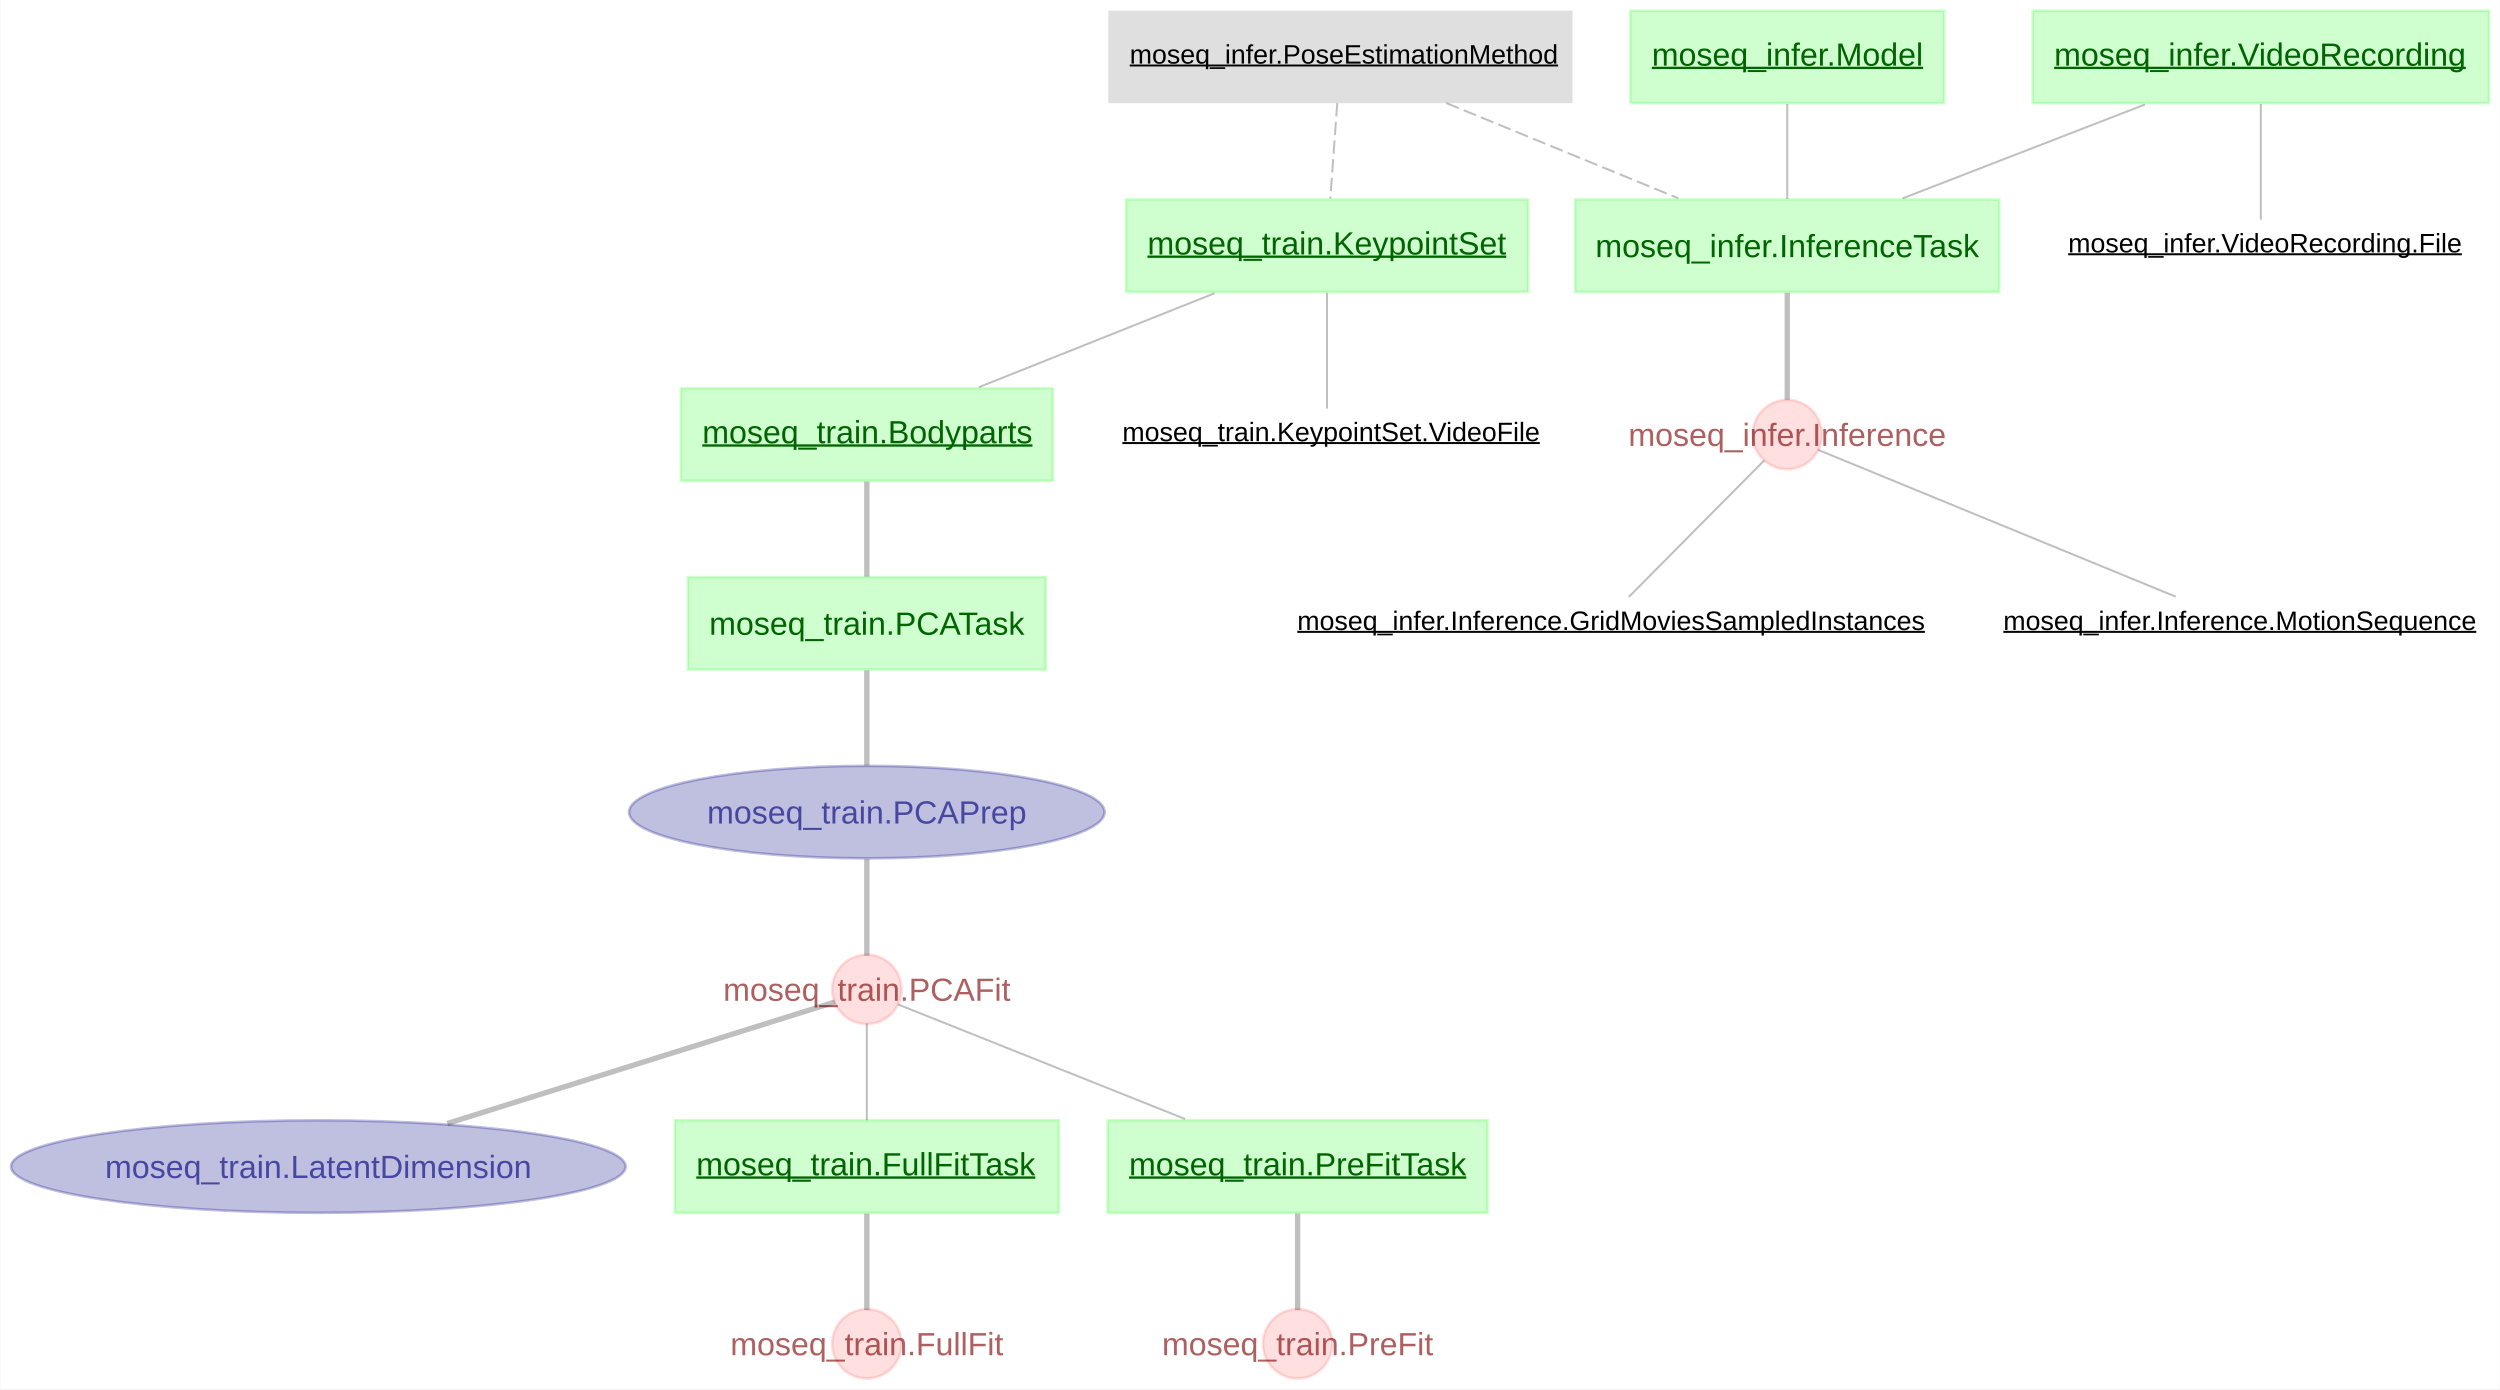
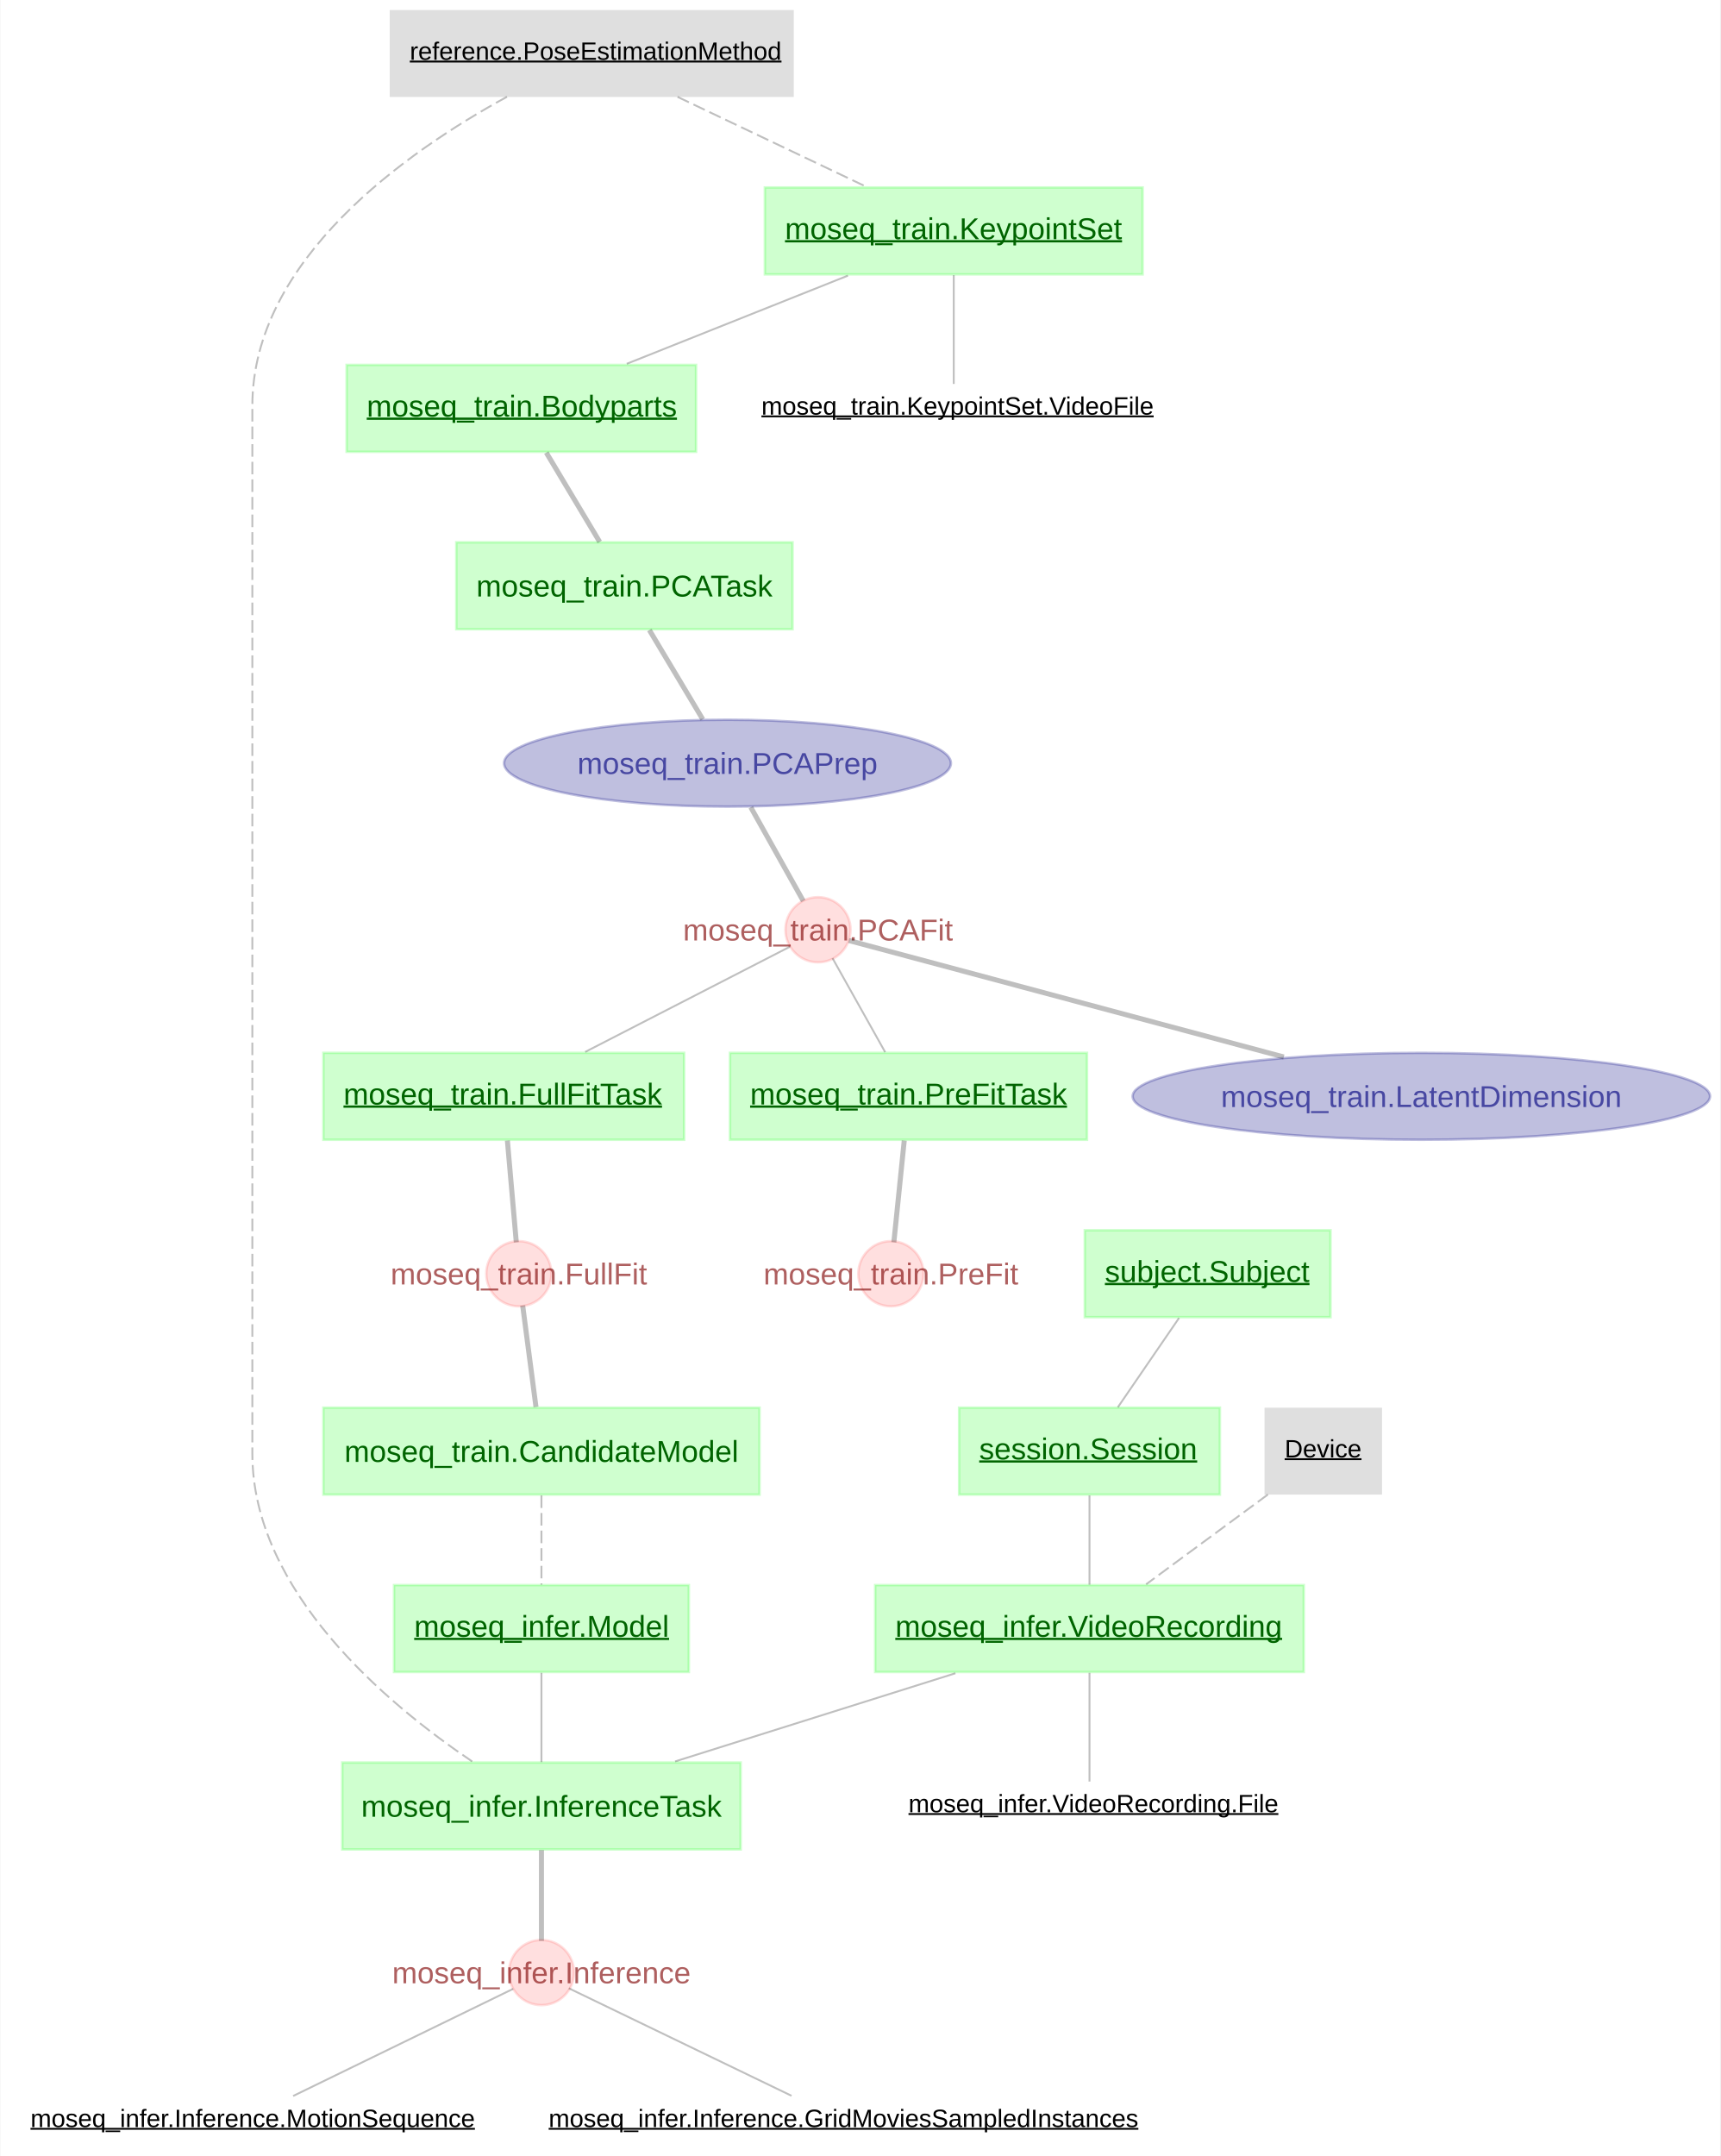
- <svg xmlns="http://www.w3.org/2000/svg" xmlns:xlink="http://www.w3.org/1999/xlink" width="934pt" height="519pt" viewBox="0.00 0.00 934.09 519.20">
-   <g id="graph0" class="graph" transform="scale(1 1) rotate(0) translate(4 515.2)">
-     <polygon fill="white" stroke="none" points="-4,4 -4,-515.2 930.09,-515.2 930.09,4 -4,4" />
+ <svg xmlns="http://www.w3.org/2000/svg" xmlns:xlink="http://www.w3.org/1999/xlink" width="684pt" height="857pt" viewBox="0.00 0.00 684.09 857.44">
+   <g id="graph0" class="graph" transform="scale(1 1) rotate(0) translate(4 853.44)">
+     <polygon fill="white" stroke="none" points="-4,4 -4,-853.44 680.09,-853.44 680.09,4 -4,4" />
    <g id="node1" class="node">
      <g id="a_node1">
-         <a xlink:title="→ moseq_infer.Inference syllable              ------------------------------ instances             ">
-           <polygon fill="none" stroke="none" points="718.97,-292.24 472.72,-292.24 472.72,-272.24 718.97,-272.24 718.97,-292.24" />
-           <text text-anchor="start" x="480.72" y="-279.74" font-family="arial" text-decoration="underline" font-size="10.00">moseq_infer.Inference.GridMoviesSampledInstances</text>
+         <a xlink:title="→ moseq_train.FullFit ------------------------------ candidate_model_name  candidate_model_desc=&quot;&quot;  ">
+           <polygon fill="#00ff00" fill-opacity="0.188" stroke="#00ff00" stroke-opacity="0.188" points="298,-293.6 124.5,-293.6 124.5,-259.04 298,-259.04 298,-293.6" />
+           <text text-anchor="middle" x="211.25" y="-272.05" font-family="arial" font-size="12.00" fill="darkgreen">moseq_train.CandidateModel</text>
        </a>
      </g>
    </g>
    <g id="node2" class="node">
      <g id="a_node2">
-         <a xlink:title="→ moseq_train.PreFitTask ------------------------------ model_name=&quot;&quot;         pre_fit_duration=null  ">
-           <ellipse fill="#ff0000" fill-opacity="0.125" stroke="#ff0000" stroke-opacity="0.125" cx="480.84" cy="-12.96" rx="12.96" ry="12.96" />
-           <text text-anchor="middle" x="480.84" y="-8.69" font-family="arial" font-size="12.00" fill="#7f0000" fill-opacity="0.627">moseq_train.PreFit</text>
-         </a>
-       </g>
+         <a xlink:title="model_id              ------------------------------ model_name            model_dir             model_desc=&quot;&quot;         → [nullable] moseq_train.CandidateModel ">
+           <polygon fill="#00ff00" fill-opacity="0.188" stroke="#00ff00" stroke-opacity="0.188" points="269.88,-223.04 152.62,-223.04 152.62,-188.48 269.88,-188.48 269.88,-223.04" />
+           <text text-anchor="start" x="160.62" y="-202.49" font-family="arial" text-decoration="underline" font-size="12.00" fill="darkgreen">moseq_infer.Model</text>
+         </a>
+       </g>
+     </g>
+     <g id="edge1" class="edge">
+       <path fill="none" stroke="#000000" stroke-width="0.75" stroke-dasharray="5,2" stroke-opacity="0.251" d="M211.25,-258.72C211.25,-247.94 211.25,-233.95 211.25,-223.2" />
+     </g>
+     <g id="node5" class="node">
+       <g id="a_node5">
+         <a xlink:title="→ moseq_infer.VideoRecording → moseq_infer.Model ------------------------------ → reference.PoseEstimationMethod keypointset_dir       inference_output_dir=&quot;&quot;  inference_desc=&quot;&quot;     num_iterations=null   task_mode=&quot;load&quot;      ">
+           <polygon fill="#00ff00" fill-opacity="0.188" stroke="#00ff00" stroke-opacity="0.188" points="290.5,-152.48 132,-152.48 132,-117.92 290.5,-117.92 290.5,-152.48" />
+           <text text-anchor="middle" x="211.25" y="-130.93" font-family="arial" font-size="12.00" fill="darkgreen">moseq_infer.InferenceTask</text>
+         </a>
+       </g>
+     </g>
+     <g id="edge2" class="edge">
+       <path fill="none" stroke="#000000" stroke-width="0.75" stroke-opacity="0.251" d="M211.25,-188.16C211.25,-177.38 211.25,-163.39 211.25,-152.64" />
    </g>
    <g id="node3" class="node">
      <g id="a_node3">
-         <a xlink:title="→ moseq_train.PCATask ------------------------------ coordinates           confidences           formatted_bodyparts   average_frame_rate    frame_rates           ">
-           <ellipse fill="#00007f" fill-opacity="0.251" stroke="#00007f" stroke-opacity="0.251" cx="319.84" cy="-211.68" rx="88.87" ry="17.28" />
-           <text text-anchor="middle" x="319.84" y="-207.41" font-family="arial" font-size="12.00" fill="#00007f" fill-opacity="0.627">moseq_train.PCAPrep</text>
-         </a>
-       </g>
+         <a xlink:title="→ moseq_train.FullFitTask ------------------------------ model_name            full_fit_duration=null  ">
+           <ellipse fill="#ff0000" fill-opacity="0.125" stroke="#ff0000" stroke-opacity="0.125" cx="202.25" cy="-346.88" rx="12.96" ry="12.96" />
+           <text text-anchor="middle" x="202.25" y="-342.61" font-family="arial" font-size="12.00" fill="#7f0000" fill-opacity="0.627">moseq_train.FullFit</text>
+         </a>
+       </g>
+     </g>
+     <g id="edge3" class="edge">
+       <path fill="none" stroke="#000000" stroke-width="2" stroke-opacity="0.251" d="M203.78,-334.25C205.23,-323.17 207.44,-306.38 209.07,-293.9" />
+     </g>
+     <g id="node4" class="node">
+       <g id="a_node4">
+         <a xlink:title="→ moseq_train.PreFitTask ------------------------------ model_name=&quot;&quot;         pre_fit_duration=null  ">
+           <ellipse fill="#ff0000" fill-opacity="0.125" stroke="#ff0000" stroke-opacity="0.125" cx="350.25" cy="-346.88" rx="12.96" ry="12.96" />
+           <text text-anchor="middle" x="350.25" y="-342.61" font-family="arial" font-size="12.00" fill="#7f0000" fill-opacity="0.627">moseq_train.PreFit</text>
+         </a>
+       </g>
+     </g>
+     <g id="node17" class="node">
+       <g id="a_node17">
+         <a xlink:title="→ moseq_infer.InferenceTask ------------------------------ inference_duration=null  ">
+           <ellipse fill="#ff0000" fill-opacity="0.125" stroke="#ff0000" stroke-opacity="0.125" cx="211.25" cy="-68.96" rx="12.96" ry="12.96" />
+           <text text-anchor="middle" x="211.25" y="-64.69" font-family="arial" font-size="12.00" fill="#7f0000" fill-opacity="0.627">moseq_infer.Inference</text>
+         </a>
+       </g>
+     </g>
+     <g id="edge4" class="edge">
+       <path fill="none" stroke="#000000" stroke-width="2" stroke-opacity="0.251" d="M211.25,-117.66C211.25,-106.36 211.25,-91.66 211.25,-81.58" />
+     </g>
+     <g id="node6" class="node">
+       <g id="a_node6">
+         <a xlink:title="subject               ------------------------------ subject_nickname=&quot;&quot;   sex                   subject_birth_date    subject_description=&quot;&quot;  ">
+           <polygon fill="#00ff00" fill-opacity="0.188" stroke="#00ff00" stroke-opacity="0.188" points="525.12,-364.16 427.38,-364.16 427.38,-329.6 525.12,-329.6 525.12,-364.16" />
+           <text text-anchor="start" x="435.38" y="-343.61" font-family="arial" text-decoration="underline" font-size="12.00" fill="darkgreen">subject.Subject</text>
+         </a>
+       </g>
+     </g>
+     <g id="node14" class="node">
+       <g id="a_node14">
+         <a xlink:title="→ subject.Subject session_datetime      ------------------------------ session_id=null       ">
+           <polygon fill="#00ff00" fill-opacity="0.188" stroke="#00ff00" stroke-opacity="0.188" points="481.12,-293.6 377.38,-293.6 377.38,-259.04 481.12,-259.04 481.12,-293.6" />
+           <text text-anchor="start" x="385.38" y="-273.05" font-family="arial" text-decoration="underline" font-size="12.00" fill="darkgreen">session.Session</text>
+         </a>
+       </g>
+     </g>
+     <g id="edge5" class="edge">
+       <path fill="none" stroke="#000000" stroke-width="0.75" stroke-opacity="0.251" d="M464.87,-329.28C457.48,-318.5 447.89,-304.51 440.52,-293.76" />
    </g>
    <g id="node7" class="node">
      <g id="a_node7">
+         <a xlink:title="pose_estimation_method  ------------------------------ pose_estimation_desc  ">
+           <polygon fill="#000000" fill-opacity="0.125" stroke="none" points="311.62,-849.44 150.88,-849.44 150.88,-814.88 311.62,-814.88 311.62,-849.44" />
+           <text text-anchor="start" x="158.88" y="-829.66" font-family="arial" text-decoration="underline" font-size="10.00">reference.PoseEstimationMethod</text>
+         </a>
+       </g>
+     </g>
+     <g id="edge6" class="edge">
+       <path fill="none" stroke="#000000" stroke-width="0.75" stroke-dasharray="5,2" stroke-opacity="0.251" d="M197.53,-814.94C157.55,-793.08 96.25,-750.1 96.25,-692.04 96.25,-692.04 96.25,-692.04 96.25,-275.32 96.25,-220.64 149.68,-175.86 183.7,-152.9" />
+     </g>
+     <g id="node11" class="node">
+       <g id="a_node11">
+         <a xlink:title="kpset_id              ------------------------------ → reference.PoseEstimationMethod kpset_dir             kpset_desc=&quot;&quot;         ">
+           <polygon fill="#00ff00" fill-opacity="0.188" stroke="#00ff00" stroke-opacity="0.188" points="450.38,-778.88 300.12,-778.88 300.12,-744.32 450.38,-744.32 450.38,-778.88" />
+           <text text-anchor="start" x="308.12" y="-758.32" font-family="arial" text-decoration="underline" font-size="12.00" fill="darkgreen">moseq_train.KeypointSet</text>
+         </a>
+       </g>
+     </g>
+     <g id="edge7" class="edge">
+       <path fill="none" stroke="#000000" stroke-width="0.75" stroke-dasharray="5,2" stroke-opacity="0.251" d="M265.38,-814.91C287.91,-804.18 317.38,-790.15 340.12,-779.33" />
+     </g>
+     <g id="node8" class="node">
+       <g id="a_node8">
        <a xlink:title="→ moseq_train.PCAPrep ------------------------------ pca_fit_time=null     ">
-           <ellipse fill="#ff0000" fill-opacity="0.125" stroke="#ff0000" stroke-opacity="0.125" cx="319.84" cy="-145.44" rx="12.96" ry="12.96" />
-           <text text-anchor="middle" x="319.84" y="-141.16" font-family="arial" font-size="12.00" fill="#7f0000" fill-opacity="0.627">moseq_train.PCAFit</text>
-         </a>
-       </g>
-     </g>
-     <g id="edge1" class="edge">
-       <path fill="none" stroke="#000000" stroke-width="2" stroke-opacity="0.251" d="M319.84,-194.14C319.84,-182.84 319.84,-168.14 319.84,-158.06" />
-     </g>
-     <g id="node4" class="node">
-       <g id="a_node4">
+           <ellipse fill="#ff0000" fill-opacity="0.125" stroke="#ff0000" stroke-opacity="0.125" cx="321.25" cy="-483.68" rx="12.96" ry="12.96" />
+           <text text-anchor="middle" x="321.25" y="-479.41" font-family="arial" font-size="12.00" fill="#7f0000" fill-opacity="0.627">moseq_train.PCAFit</text>
+         </a>
+       </g>
+     </g>
+     <g id="node12" class="node">
+       <g id="a_node12">
+         <a xlink:title="→ moseq_train.PCAFit full_latent_dim       full_kappa            full_num_iterations   ------------------------------ model_name            task_mode=&quot;load&quot;      full_fit_desc=&quot;&quot;      ">
+           <polygon fill="#00ff00" fill-opacity="0.188" stroke="#00ff00" stroke-opacity="0.188" points="268,-434.72 124.5,-434.72 124.5,-400.16 268,-400.16 268,-434.72" />
+           <text text-anchor="start" x="132.5" y="-414.17" font-family="arial" text-decoration="underline" font-size="12.00" fill="darkgreen">moseq_train.FullFitTask</text>
+         </a>
+       </g>
+     </g>
+     <g id="edge8" class="edge">
+       <path fill="none" stroke="#000000" stroke-width="0.75" stroke-opacity="0.251" d="M310.16,-476.98C292.05,-467.67 255.48,-448.88 228.65,-435.09" />
+     </g>
+     <g id="node13" class="node">
+       <g id="a_node13">
+         <a xlink:title="→ moseq_train.PCAFit pre_latent_dim        pre_kappa             pre_num_iterations    ------------------------------ model_name            task_mode=&quot;load&quot;      pre_fit_desc=&quot;&quot;       ">
+           <polygon fill="#00ff00" fill-opacity="0.188" stroke="#00ff00" stroke-opacity="0.188" points="428.25,-434.72 286.25,-434.72 286.25,-400.16 428.25,-400.16 428.25,-434.72" />
+           <text text-anchor="start" x="294.25" y="-414.17" font-family="arial" text-decoration="underline" font-size="12.00" fill="darkgreen">moseq_train.PreFitTask</text>
+         </a>
+       </g>
+     </g>
+     <g id="edge9" class="edge">
+       <path fill="none" stroke="#000000" stroke-width="0.75" stroke-opacity="0.251" d="M327.03,-472.36C332.68,-462.29 341.36,-446.8 347.97,-435" />
+     </g>
+     <g id="node21" class="node">
+       <g id="a_node21">
        <a xlink:title="→ moseq_train.PCAFit ------------------------------ variance_percentage   latent_dimension      latent_dim_desc       ">
-           <ellipse fill="#00007f" fill-opacity="0.251" stroke="#00007f" stroke-opacity="0.251" cx="114.84" cy="-79.2" rx="114.84" ry="17.28" />
-           <text text-anchor="middle" x="114.84" y="-74.92" font-family="arial" font-size="12.00" fill="#00007f" fill-opacity="0.627">moseq_train.LatentDimension</text>
-         </a>
-       </g>
-     </g>
-     <g id="node5" class="node">
-       <g id="a_node5">
-         <a xlink:title="→ moseq_infer.VideoRecording file_id               ------------------------------ file_path             ">
-           <polygon fill="none" stroke="none" points="920.84,-433.36 760.84,-433.36 760.84,-413.36 920.84,-413.36 920.84,-433.36" />
-           <text text-anchor="start" x="768.84" y="-420.86" font-family="arial" text-decoration="underline" font-size="10.00">moseq_infer.VideoRecording.File</text>
-         </a>
-       </g>
-     </g>
-     <g id="node6" class="node">
-       <g id="a_node6">
-         <a xlink:title="kpset_id              ------------------------------ → moseq_infer.PoseEstimationMethod kpset_dir             kpset_desc=&quot;&quot;         ">
-           <polygon fill="#00ff00" fill-opacity="0.188" stroke="#00ff00" stroke-opacity="0.188" points="566.97,-440.64 416.72,-440.64 416.72,-406.08 566.97,-406.08 566.97,-440.64" />
-           <text text-anchor="start" x="424.72" y="-420.09" font-family="arial" text-decoration="underline" font-size="12.00" fill="darkgreen">moseq_train.KeypointSet</text>
-         </a>
-       </g>
+           <ellipse fill="#00007f" fill-opacity="0.251" stroke="#00007f" stroke-opacity="0.251" cx="561.25" cy="-417.44" rx="114.84" ry="17.28" />
+           <text text-anchor="middle" x="561.25" y="-413.17" font-family="arial" font-size="12.00" fill="#00007f" fill-opacity="0.627">moseq_train.LatentDimension</text>
+         </a>
+       </g>
+     </g>
+     <g id="edge10" class="edge">
+       <path fill="none" stroke="#000000" stroke-width="2" stroke-opacity="0.251" d="M333.48,-479.41C364.86,-471.01 449.74,-448.29 506.54,-433.08" />
+     </g>
+     <g id="node9" class="node">
+       <g id="a_node9">
+         <a xlink:title="→ session.Session recording_id          ------------------------------ → Device ">
+           <polygon fill="#00ff00" fill-opacity="0.188" stroke="#00ff00" stroke-opacity="0.188" points="514.5,-223.04 344,-223.04 344,-188.48 514.5,-188.48 514.5,-223.04" />
+           <text text-anchor="start" x="352" y="-202.49" font-family="arial" text-decoration="underline" font-size="12.00" fill="darkgreen">moseq_infer.VideoRecording</text>
+         </a>
+       </g>
+     </g>
+     <g id="edge11" class="edge">
+       <path fill="none" stroke="#000000" stroke-width="0.75" stroke-opacity="0.251" d="M375.92,-187.99C342.01,-177.32 298.28,-163.57 264.41,-152.92" />
    </g>
    <g id="node10" class="node">
      <g id="a_node10">
+         <a xlink:title="→ moseq_infer.VideoRecording file_id               ------------------------------ file_path             ">
+           <polygon fill="none" stroke="none" points="509.25,-145.2 349.25,-145.2 349.25,-125.2 509.25,-125.2 509.25,-145.2" />
+           <text text-anchor="start" x="357.25" y="-132.7" font-family="arial" text-decoration="underline" font-size="10.00">moseq_infer.VideoRecording.File</text>
+         </a>
+       </g>
+     </g>
+     <g id="edge12" class="edge">
+       <path fill="none" stroke="#000000" stroke-width="0.75" stroke-opacity="0.251" d="M429.25,-188.16C429.25,-174.53 429.25,-155.76 429.25,-144.91" />
+     </g>
+     <g id="node20" class="node">
+       <g id="a_node20">
        <a xlink:title="→ moseq_train.KeypointSet bodyparts_id          ------------------------------ anterior_bodyparts    posterior_bodyparts   use_bodyparts         bodyparts_desc=&quot;&quot;     ">
-           <polygon fill="#00ff00" fill-opacity="0.188" stroke="#00ff00" stroke-opacity="0.188" points="389.34,-370.08 250.34,-370.08 250.34,-335.52 389.34,-335.52 389.34,-370.08" />
-           <text text-anchor="start" x="258.34" y="-349.53" font-family="arial" text-decoration="underline" font-size="12.00" fill="darkgreen">moseq_train.Bodyparts</text>
-         </a>
-       </g>
-     </g>
-     <g id="edge2" class="edge">
-       <path fill="none" stroke="#000000" stroke-width="0.75" stroke-opacity="0.251" d="M449.77,-405.59C423.01,-394.92 388.51,-381.17 361.78,-370.52" />
-     </g>
-     <g id="node17" class="node">
-       <g id="a_node17">
+           <polygon fill="#00ff00" fill-opacity="0.188" stroke="#00ff00" stroke-opacity="0.188" points="272.75,-708.32 133.75,-708.32 133.75,-673.76 272.75,-673.76 272.75,-708.32" />
+           <text text-anchor="start" x="141.75" y="-687.76" font-family="arial" text-decoration="underline" font-size="12.00" fill="darkgreen">moseq_train.Bodyparts</text>
+         </a>
+       </g>
+     </g>
+     <g id="edge13" class="edge">
+       <path fill="none" stroke="#000000" stroke-width="0.75" stroke-opacity="0.251" d="M333.17,-743.83C306.42,-733.16 271.92,-719.41 245.19,-708.76" />
+     </g>
+     <g id="node23" class="node">
+       <g id="a_node23">
        <a xlink:title="→ moseq_train.KeypointSet video_id              ------------------------------ video_path            ">
-           <polygon fill="none" stroke="none" points="576.34,-362.8 407.34,-362.8 407.34,-342.8 576.34,-342.8 576.34,-362.8" />
-           <text text-anchor="start" x="415.34" y="-350.3" font-family="arial" text-decoration="underline" font-size="10.00">moseq_train.KeypointSet.VideoFile</text>
-         </a>
-       </g>
-     </g>
-     <g id="edge3" class="edge">
-       <path fill="none" stroke="#000000" stroke-width="0.75" stroke-opacity="0.251" d="M491.84,-405.76C491.84,-392.13 491.84,-373.36 491.84,-362.51" />
-     </g>
-     <g id="edge4" class="edge">
-       <path fill="none" stroke="#000000" stroke-width="2" stroke-opacity="0.251" d="M307.93,-140.71C280.33,-132.06 210.71,-110.24 163.07,-95.31" />
-     </g>
-     <g id="node11" class="node">
-       <g id="a_node11">
-         <a xlink:title="→ moseq_train.PCAFit full_latent_dim       full_kappa            full_num_iterations   ------------------------------ model_name            task_mode=&quot;load&quot;      full_fit_desc=&quot;&quot;      ">
-           <polygon fill="#00ff00" fill-opacity="0.188" stroke="#00ff00" stroke-opacity="0.188" points="391.59,-96.48 248.09,-96.48 248.09,-61.92 391.59,-61.92 391.59,-96.48" />
-           <text text-anchor="start" x="256.09" y="-75.92" font-family="arial" text-decoration="underline" font-size="12.00" fill="darkgreen">moseq_train.FullFitTask</text>
-         </a>
-       </g>
-     </g>
-     <g id="edge5" class="edge">
-       <path fill="none" stroke="#000000" stroke-width="0.75" stroke-opacity="0.251" d="M319.84,-132.66C319.84,-122.52 319.84,-107.78 319.84,-96.5" />
+           <polygon fill="none" stroke="none" points="459.75,-701.04 290.75,-701.04 290.75,-681.04 459.75,-681.04 459.75,-701.04" />
+           <text text-anchor="start" x="298.75" y="-688.54" font-family="arial" text-decoration="underline" font-size="10.00">moseq_train.KeypointSet.VideoFile</text>
+         </a>
+       </g>
+     </g>
+     <g id="edge14" class="edge">
+       <path fill="none" stroke="#000000" stroke-width="0.75" stroke-opacity="0.251" d="M375.25,-744C375.25,-730.37 375.25,-711.6 375.25,-700.75" />
+     </g>
+     <g id="edge15" class="edge">
+       <path fill="none" stroke="#000000" stroke-width="2" stroke-opacity="0.251" d="M197.7,-399.84C198.8,-387.32 200.27,-370.46 201.24,-359.39" />
+     </g>
+     <g id="edge16" class="edge">
+       <path fill="none" stroke="#000000" stroke-width="2" stroke-opacity="0.251" d="M355.56,-399.84C354.28,-387.32 352.56,-370.46 351.43,-359.39" />
+     </g>
+     <g id="edge17" class="edge">
+       <path fill="none" stroke="#000000" stroke-width="0.75" stroke-opacity="0.251" d="M429.25,-258.72C429.25,-247.94 429.25,-233.95 429.25,-223.2" />
+     </g>
+     <g id="node15" class="node">
+       <g id="a_node15">
+         <a xlink:title="→ moseq_train.PCATask ------------------------------ coordinates           confidences           formatted_bodyparts   average_frame_rate    frame_rates           ">
+           <ellipse fill="#00007f" fill-opacity="0.251" stroke="#00007f" stroke-opacity="0.251" cx="285.25" cy="-549.92" rx="88.87" ry="17.28" />
+           <text text-anchor="middle" x="285.25" y="-545.65" font-family="arial" font-size="12.00" fill="#00007f" fill-opacity="0.627">moseq_train.PCAPrep</text>
+         </a>
+       </g>
+     </g>
+     <g id="edge18" class="edge">
+       <path fill="none" stroke="#000000" stroke-width="2" stroke-opacity="0.251" d="M294.52,-532.38C301.1,-520.63 309.74,-505.21 315.39,-495.13" />
    </g>
    <g id="node16" class="node">
      <g id="a_node16">
-         <a xlink:title="→ moseq_train.PCAFit pre_latent_dim        pre_kappa             pre_num_iterations    ------------------------------ model_name            task_mode=&quot;load&quot;      pre_fit_desc=&quot;&quot;       ">
-           <polygon fill="#00ff00" fill-opacity="0.188" stroke="#00ff00" stroke-opacity="0.188" points="551.84,-96.48 409.84,-96.48 409.84,-61.92 551.84,-61.92 551.84,-96.48" />
-           <text text-anchor="start" x="417.84" y="-75.92" font-family="arial" text-decoration="underline" font-size="12.00" fill="darkgreen">moseq_train.PreFitTask</text>
-         </a>
-       </g>
-     </g>
-     <g id="edge6" class="edge">
-       <path fill="none" stroke="#000000" stroke-width="0.75" stroke-opacity="0.251" d="M331.42,-139.82C353.55,-130.99 402.87,-111.31 438.81,-96.97" />
-     </g>
-     <g id="node8" class="node">
-       <g id="a_node8">
-         <a xlink:title="→ moseq_infer.VideoRecording → moseq_infer.Model ------------------------------ → moseq_infer.PoseEstimationMethod keypointset_dir       inference_output_dir=&quot;&quot;  inference_desc=&quot;&quot;     num_iterations=null   task_mode=&quot;load&quot;      ">
-           <polygon fill="#00ff00" fill-opacity="0.188" stroke="#00ff00" stroke-opacity="0.188" points="743.09,-440.64 584.59,-440.64 584.59,-406.08 743.09,-406.08 743.09,-440.64" />
-           <text text-anchor="middle" x="663.84" y="-419.09" font-family="arial" font-size="12.00" fill="darkgreen">moseq_infer.InferenceTask</text>
-         </a>
-       </g>
+         <a xlink:title="→ moseq_infer.Inference video_name            ------------------------------ syllable              latent_state          centroid              heading               ">
+           <polygon fill="none" stroke="none" points="188.5,-20 0,-20 0,0 188.5,0 188.5,-20" />
+           <text text-anchor="start" x="8" y="-7.5" font-family="arial" text-decoration="underline" font-size="10.00">moseq_infer.Inference.MotionSequence</text>
+         </a>
+       </g>
+     </g>
+     <g id="edge19" class="edge">
+       <path fill="none" stroke="#000000" stroke-width="0.75" stroke-opacity="0.251" d="M200.03,-62.5C179.78,-52.64 136.97,-31.8 112.47,-19.87" />
+     </g>
+     <g id="node22" class="node">
+       <g id="a_node22">
+         <a xlink:title="→ moseq_infer.Inference syllable              ------------------------------ instances             ">
+           <polygon fill="none" stroke="none" points="452.38,-20 206.12,-20 206.12,0 452.38,0 452.38,-20" />
+           <text text-anchor="start" x="214.12" y="-7.5" font-family="arial" text-decoration="underline" font-size="10.00">moseq_infer.Inference.GridMoviesSampledInstances</text>
+         </a>
+       </g>
+     </g>
+     <g id="edge20" class="edge">
+       <path fill="none" stroke="#000000" stroke-width="0.75" stroke-opacity="0.251" d="M222.14,-62.7C242.34,-52.95 285.81,-31.97 310.72,-19.95" />
    </g>
    <g id="node18" class="node">
      <g id="a_node18">
-         <a xlink:title="→ moseq_infer.InferenceTask ------------------------------ inference_duration=null  ">
-           <ellipse fill="#ff0000" fill-opacity="0.125" stroke="#ff0000" stroke-opacity="0.125" cx="663.84" cy="-352.8" rx="12.96" ry="12.96" />
-           <text text-anchor="middle" x="663.84" y="-348.53" font-family="arial" font-size="12.00" fill="#7f0000" fill-opacity="0.627">moseq_infer.Inference</text>
-         </a>
-       </g>
-     </g>
-     <g id="edge7" class="edge">
-       <path fill="none" stroke="#000000" stroke-width="2" stroke-opacity="0.251" d="M663.84,-405.76C663.84,-393.4 663.84,-376.81 663.84,-365.73" />
-     </g>
-     <g id="node9" class="node">
-       <g id="a_node9">
-         <a xlink:title="→ moseq_train.Bodyparts ------------------------------ kpms_project_output_dir=&quot;&quot;  task_mode=&quot;load&quot;      ">
-           <polygon fill="#00ff00" fill-opacity="0.188" stroke="#00ff00" stroke-opacity="0.188" points="386.72,-299.52 252.97,-299.52 252.97,-264.96 386.72,-264.96 386.72,-299.52" />
-           <text text-anchor="middle" x="319.84" y="-277.97" font-family="arial" font-size="12.00" fill="darkgreen">moseq_train.PCATask</text>
-         </a>
-       </g>
-     </g>
-     <g id="edge8" class="edge">
-       <path fill="none" stroke="#000000" stroke-width="2" stroke-opacity="0.251" d="M319.84,-264.64C319.84,-253.86 319.84,-239.87 319.84,-229.12" />
-     </g>
-     <g id="edge9" class="edge">
-       <path fill="none" stroke="#000000" stroke-width="2" stroke-opacity="0.251" d="M319.84,-335.2C319.84,-324.42 319.84,-310.43 319.84,-299.68" />
-     </g>
-     <g id="node13" class="node">
-       <g id="a_node13">
-         <a xlink:title="→ moseq_train.FullFitTask ------------------------------ model_name            full_fit_duration=null  ">
-           <ellipse fill="#ff0000" fill-opacity="0.125" stroke="#ff0000" stroke-opacity="0.125" cx="319.84" cy="-12.96" rx="12.96" ry="12.96" />
-           <text text-anchor="middle" x="319.84" y="-8.69" font-family="arial" font-size="12.00" fill="#7f0000" fill-opacity="0.627">moseq_train.FullFit</text>
-         </a>
-       </g>
-     </g>
-     <g id="edge10" class="edge">
-       <path fill="none" stroke="#000000" stroke-width="2" stroke-opacity="0.251" d="M319.84,-61.66C319.84,-50.36 319.84,-35.66 319.84,-25.58" />
-     </g>
-     <g id="node12" class="node">
-       <g id="a_node12">
-         <a xlink:title="pose_estimation_method  ------------------------------ pose_estimation_desc  ">
-           <polygon fill="#000000" fill-opacity="0.125" stroke="none" points="583.59,-511.2 410.09,-511.2 410.09,-476.64 583.59,-476.64 583.59,-511.2" />
-           <text text-anchor="start" x="418.09" y="-491.42" font-family="arial" text-decoration="underline" font-size="10.00">moseq_infer.PoseEstimationMethod</text>
-         </a>
-       </g>
-     </g>
-     <g id="edge11" class="edge">
-       <path fill="none" stroke="#000000" stroke-width="0.75" stroke-dasharray="5,2" stroke-opacity="0.251" d="M495.66,-476.67C494.87,-465.9 493.84,-451.81 493.05,-440.97" />
-     </g>
-     <g id="edge12" class="edge">
-       <path fill="none" stroke="#000000" stroke-width="0.75" stroke-dasharray="5,2" stroke-opacity="0.251" d="M536.42,-476.67C562.56,-465.94 596.72,-451.91 623.1,-441.09" />
-     </g>
-     <g id="node14" class="node">
-       <g id="a_node14">
-         <a xlink:title="model_id              ------------------------------ model_name            model_dir             latent_dim            kappa                 model_desc=&quot;&quot;         ">
-           <polygon fill="#00ff00" fill-opacity="0.188" stroke="#00ff00" stroke-opacity="0.188" points="722.47,-511.2 605.22,-511.2 605.22,-476.64 722.47,-476.64 722.47,-511.2" />
-           <text text-anchor="start" x="613.22" y="-490.65" font-family="arial" text-decoration="underline" font-size="12.00" fill="darkgreen">moseq_infer.Model</text>
-         </a>
-       </g>
-     </g>
-     <g id="edge13" class="edge">
-       <path fill="none" stroke="#000000" stroke-width="0.75" stroke-opacity="0.251" d="M663.84,-476.32C663.84,-465.54 663.84,-451.55 663.84,-440.8" />
-     </g>
-     <g id="node15" class="node">
-       <g id="a_node15">
-         <a xlink:title="→ moseq_infer.Inference video_name            ------------------------------ syllable              latent_state          centroid              heading               ">
-           <polygon fill="none" stroke="none" points="925.09,-292.24 736.59,-292.24 736.59,-272.24 925.09,-272.24 925.09,-292.24" />
-           <text text-anchor="start" x="744.59" y="-279.74" font-family="arial" text-decoration="underline" font-size="10.00">moseq_infer.Inference.MotionSequence</text>
-         </a>
-       </g>
-     </g>
-     <g id="edge14" class="edge">
-       <path fill="none" stroke="#000000" stroke-width="2" stroke-opacity="0.251" d="M480.84,-61.66C480.84,-50.36 480.84,-35.66 480.84,-25.58" />
-     </g>
-     <g id="edge15" class="edge">
-       <path fill="none" stroke="#000000" stroke-width="0.75" stroke-opacity="0.251" d="M655.23,-343.12C642.22,-330 617.69,-305.27 604.6,-292.07" />
-     </g>
-     <g id="edge16" class="edge">
-       <path fill="none" stroke="#000000" stroke-width="0.75" stroke-opacity="0.251" d="M675.32,-347.09C702.88,-335.77 773.16,-306.92 809.04,-292.19" />
+         <a xlink:title="device                ------------------------------ modality              description=&quot;&quot;        ">
+           <polygon fill="#000000" fill-opacity="0.125" stroke="none" points="545.62,-293.6 498.88,-293.6 498.88,-259.04 545.62,-259.04 545.62,-293.6" />
+           <text text-anchor="start" x="506.88" y="-273.82" font-family="arial" text-decoration="underline" font-size="10.00">Device</text>
+         </a>
+       </g>
+     </g>
+     <g id="edge21" class="edge">
+       <path fill="none" stroke="#000000" stroke-width="0.75" stroke-dasharray="5,2" stroke-opacity="0.251" d="M500.21,-259.07C485.6,-248.3 466.49,-234.21 451.78,-223.37" />
    </g>
    <g id="node19" class="node">
      <g id="a_node19">
-         <a xlink:title="→ session.Session recording_id          ------------------------------ → lab.Device ">
-           <polygon fill="#00ff00" fill-opacity="0.188" stroke="#00ff00" stroke-opacity="0.188" points="926.09,-511.2 755.59,-511.2 755.59,-476.64 926.09,-476.64 926.09,-511.2" />
-           <text text-anchor="start" x="763.59" y="-490.65" font-family="arial" text-decoration="underline" font-size="12.00" fill="darkgreen">moseq_infer.VideoRecording</text>
-         </a>
-       </g>
-     </g>
-     <g id="edge17" class="edge">
-       <path fill="none" stroke="#000000" stroke-width="0.75" stroke-opacity="0.251" d="M840.84,-476.32C840.84,-462.69 840.84,-443.92 840.84,-433.07" />
-     </g>
-     <g id="edge18" class="edge">
-       <path fill="none" stroke="#000000" stroke-width="0.75" stroke-opacity="0.251" d="M797.54,-476.15C770.01,-465.48 734.5,-451.73 707,-441.08" />
+         <a xlink:title="→ moseq_train.Bodyparts ------------------------------ kpms_project_output_dir=&quot;&quot;  task_mode=&quot;load&quot;      ">
+           <polygon fill="#00ff00" fill-opacity="0.188" stroke="#00ff00" stroke-opacity="0.188" points="311.12,-637.76 177.38,-637.76 177.38,-603.2 311.12,-603.2 311.12,-637.76" />
+           <text text-anchor="middle" x="244.25" y="-616.21" font-family="arial" font-size="12.00" fill="darkgreen">moseq_train.PCATask</text>
+         </a>
+       </g>
+     </g>
+     <g id="edge22" class="edge">
+       <path fill="none" stroke="#000000" stroke-width="2" stroke-opacity="0.251" d="M254.17,-602.88C260.62,-592.1 268.99,-578.11 275.42,-567.36" />
+     </g>
+     <g id="edge23" class="edge">
+       <path fill="none" stroke="#000000" stroke-width="2" stroke-opacity="0.251" d="M213.17,-673.44C219.62,-662.66 227.99,-648.67 234.42,-637.92" />
    </g>
  </g>
</svg>
